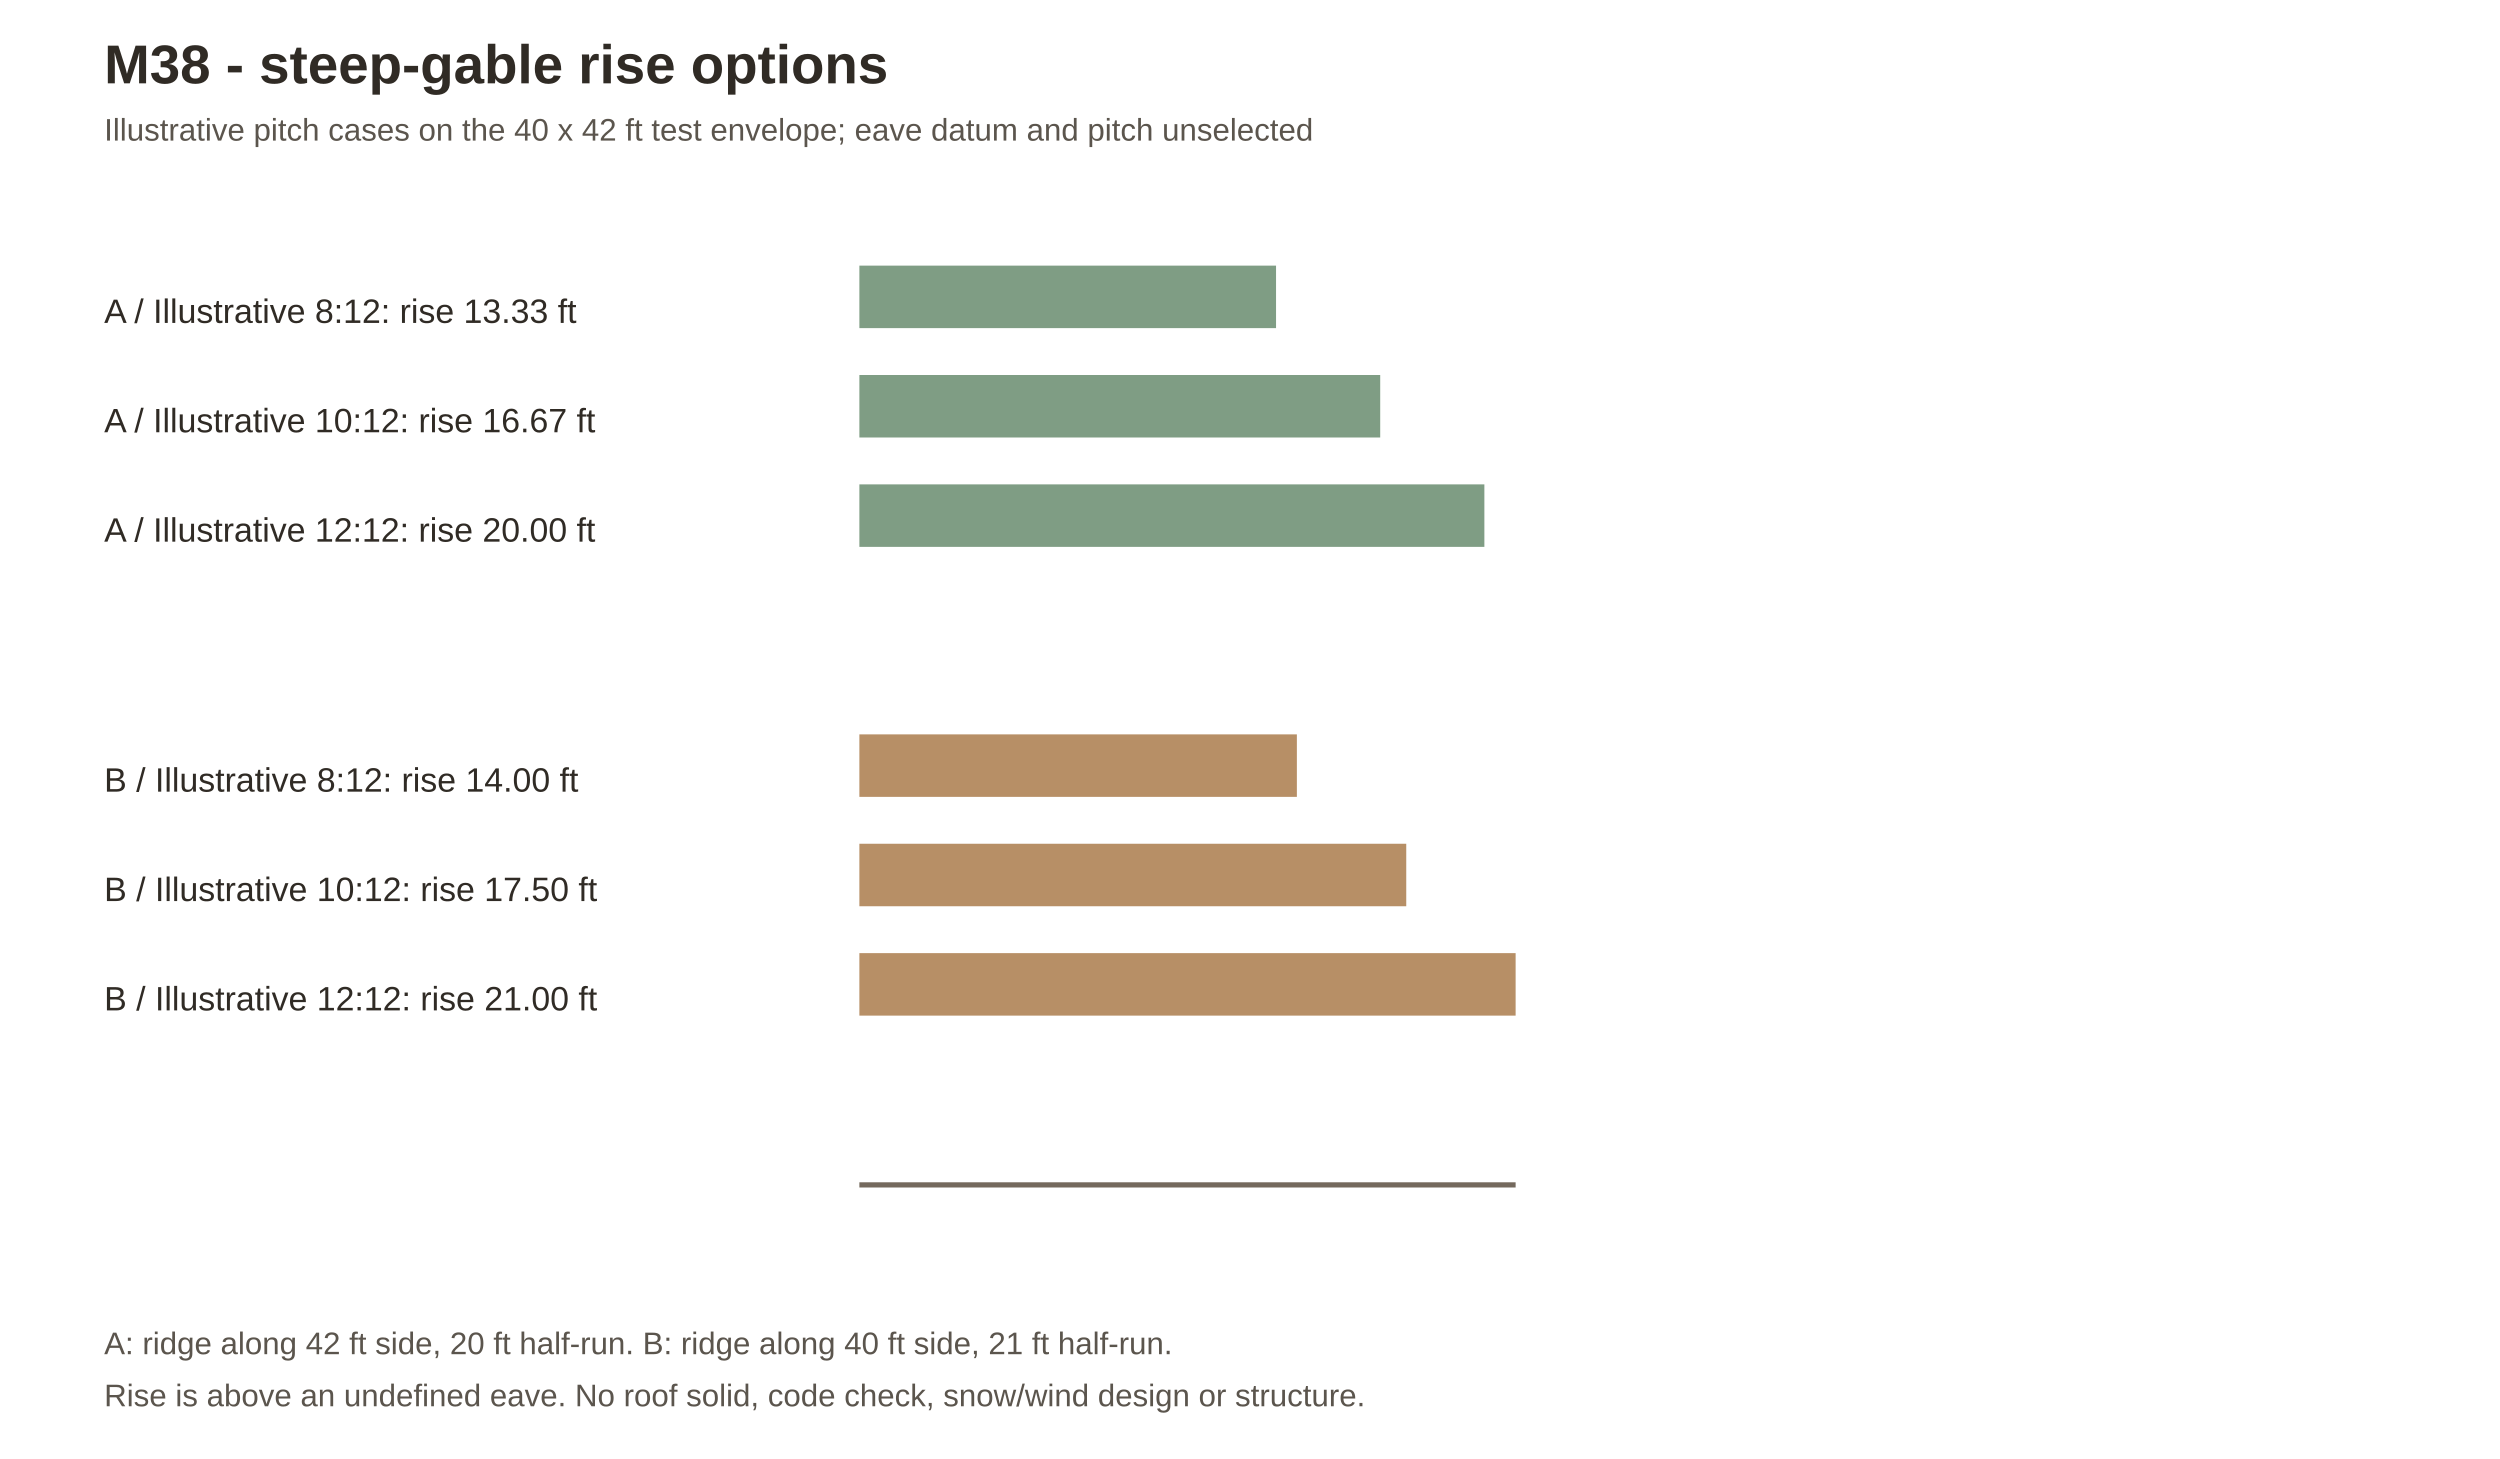
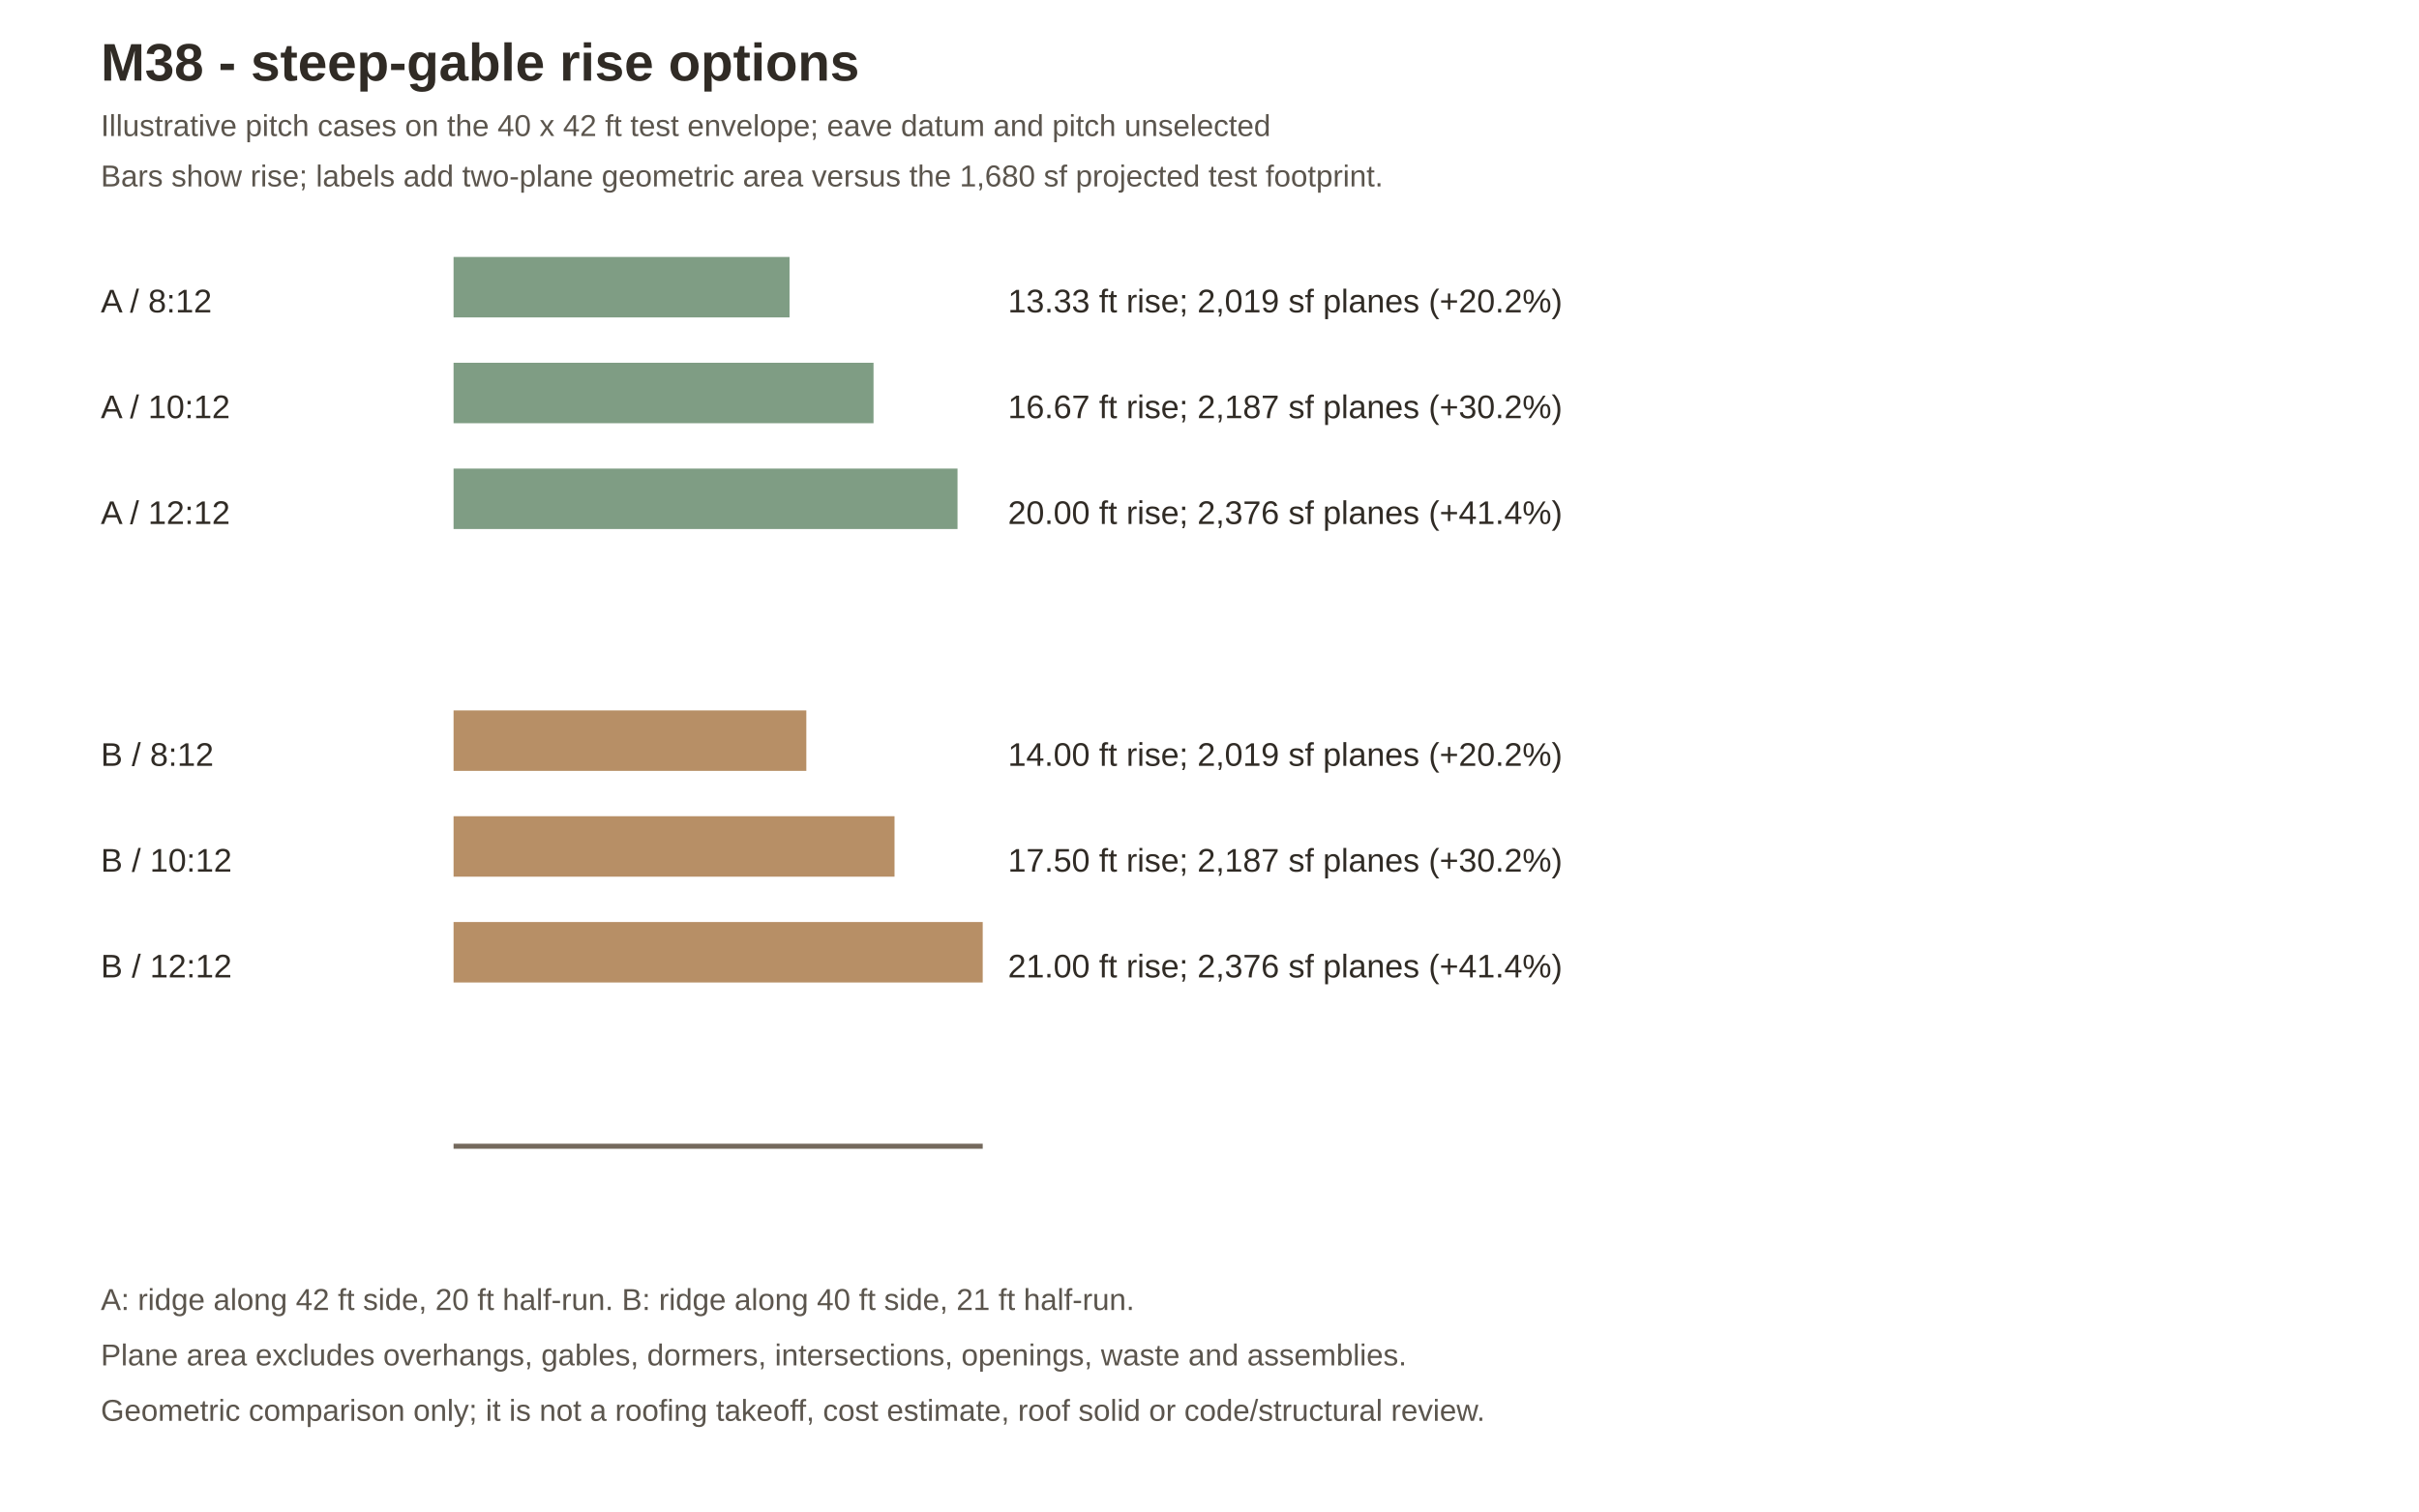
- <svg xmlns="http://www.w3.org/2000/svg" width="960" height="560" viewBox="0 0 960 560">
+ <svg xmlns="http://www.w3.org/2000/svg" width="960" height="600" viewBox="0 0 960 600">
  <style>text{font-family:Arial,sans-serif;fill:#302b25}.title{font-size:21px;font-weight:bold}.label{font-size:13px}.note{font-size:12px;fill:#5b554d}.axis{stroke:#74695d;stroke-width:2}.a{fill:#7f9d84}.b{fill:#b78f66}</style>
  <text class="title" x="40" y="32">M38 - steep-gable rise options</text>
  <text class="note" x="40" y="54">Illustrative pitch cases on the 40 x 42 ft test envelope; eave datum and pitch unselected</text>
-   <text class="label" x="40" y="124">A / Illustrative 8:12: rise 13.33 ft</text>
-   <rect class="a" x="330" y="102" width="160" height="24" />
-   <text class="label" x="40" y="166">A / Illustrative 10:12: rise 16.67 ft</text>
-   <rect class="a" x="330" y="144" width="200" height="24" />
-   <text class="label" x="40" y="208">A / Illustrative 12:12: rise 20.00 ft</text>
-   <rect class="a" x="330" y="186" width="240" height="24" />
-   <text class="label" x="40" y="304">B / Illustrative 8:12: rise 14.00 ft</text>
-   <rect class="b" x="330" y="282" width="168" height="24" />
-   <text class="label" x="40" y="346">B / Illustrative 10:12: rise 17.50 ft</text>
-   <rect class="b" x="330" y="324" width="210" height="24" />
-   <text class="label" x="40" y="388">B / Illustrative 12:12: rise 21.00 ft</text>
-   <rect class="b" x="330" y="366" width="252" height="24" />
-   <line class="axis" x1="330" y1="455" x2="582" y2="455" />
+   <text class="note" x="40" y="74">Bars show rise; labels add two-plane geometric area versus the 1,680 sf projected test footprint.</text>
+   <text class="label" x="40" y="124">A / 8:12</text>
+   <rect class="a" x="180" y="102" width="133.333" height="24" />
+   <text class="label" x="400" y="124">13.33 ft rise; 2,019 sf planes (+20.2%)</text>
+   <text class="label" x="40" y="166">A / 10:12</text>
+   <rect class="a" x="180" y="144" width="166.667" height="24" />
+   <text class="label" x="400" y="166">16.67 ft rise; 2,187 sf planes (+30.2%)</text>
+   <text class="label" x="40" y="208">A / 12:12</text>
+   <rect class="a" x="180" y="186" width="200" height="24" />
+   <text class="label" x="400" y="208">20.00 ft rise; 2,376 sf planes (+41.4%)</text>
+   <text class="label" x="40" y="304">B / 8:12</text>
+   <rect class="b" x="180" y="282" width="140" height="24" />
+   <text class="label" x="400" y="304">14.00 ft rise; 2,019 sf planes (+20.2%)</text>
+   <text class="label" x="40" y="346">B / 10:12</text>
+   <rect class="b" x="180" y="324" width="175" height="24" />
+   <text class="label" x="400" y="346">17.50 ft rise; 2,187 sf planes (+30.2%)</text>
+   <text class="label" x="40" y="388">B / 12:12</text>
+   <rect class="b" x="180" y="366" width="210" height="24" />
+   <text class="label" x="400" y="388">21.00 ft rise; 2,376 sf planes (+41.4%)</text>
+   <line class="axis" x1="180" y1="455" x2="390" y2="455" />
  <text class="note" x="40" y="520">A: ridge along 42 ft side, 20 ft half-run. B: ridge along 40 ft side, 21 ft half-run.</text>
-   <text class="note" x="40" y="540">Rise is above an undefined eave. No roof solid, code check, snow/wind design or structure.</text>
+   <text class="note" x="40" y="542">Plane area excludes overhangs, gables, dormers, intersections, openings, waste and assemblies.</text>
+   <text class="note" x="40" y="564">Geometric comparison only; it is not a roofing takeoff, cost estimate, roof solid or code/structural review.</text>
</svg>
